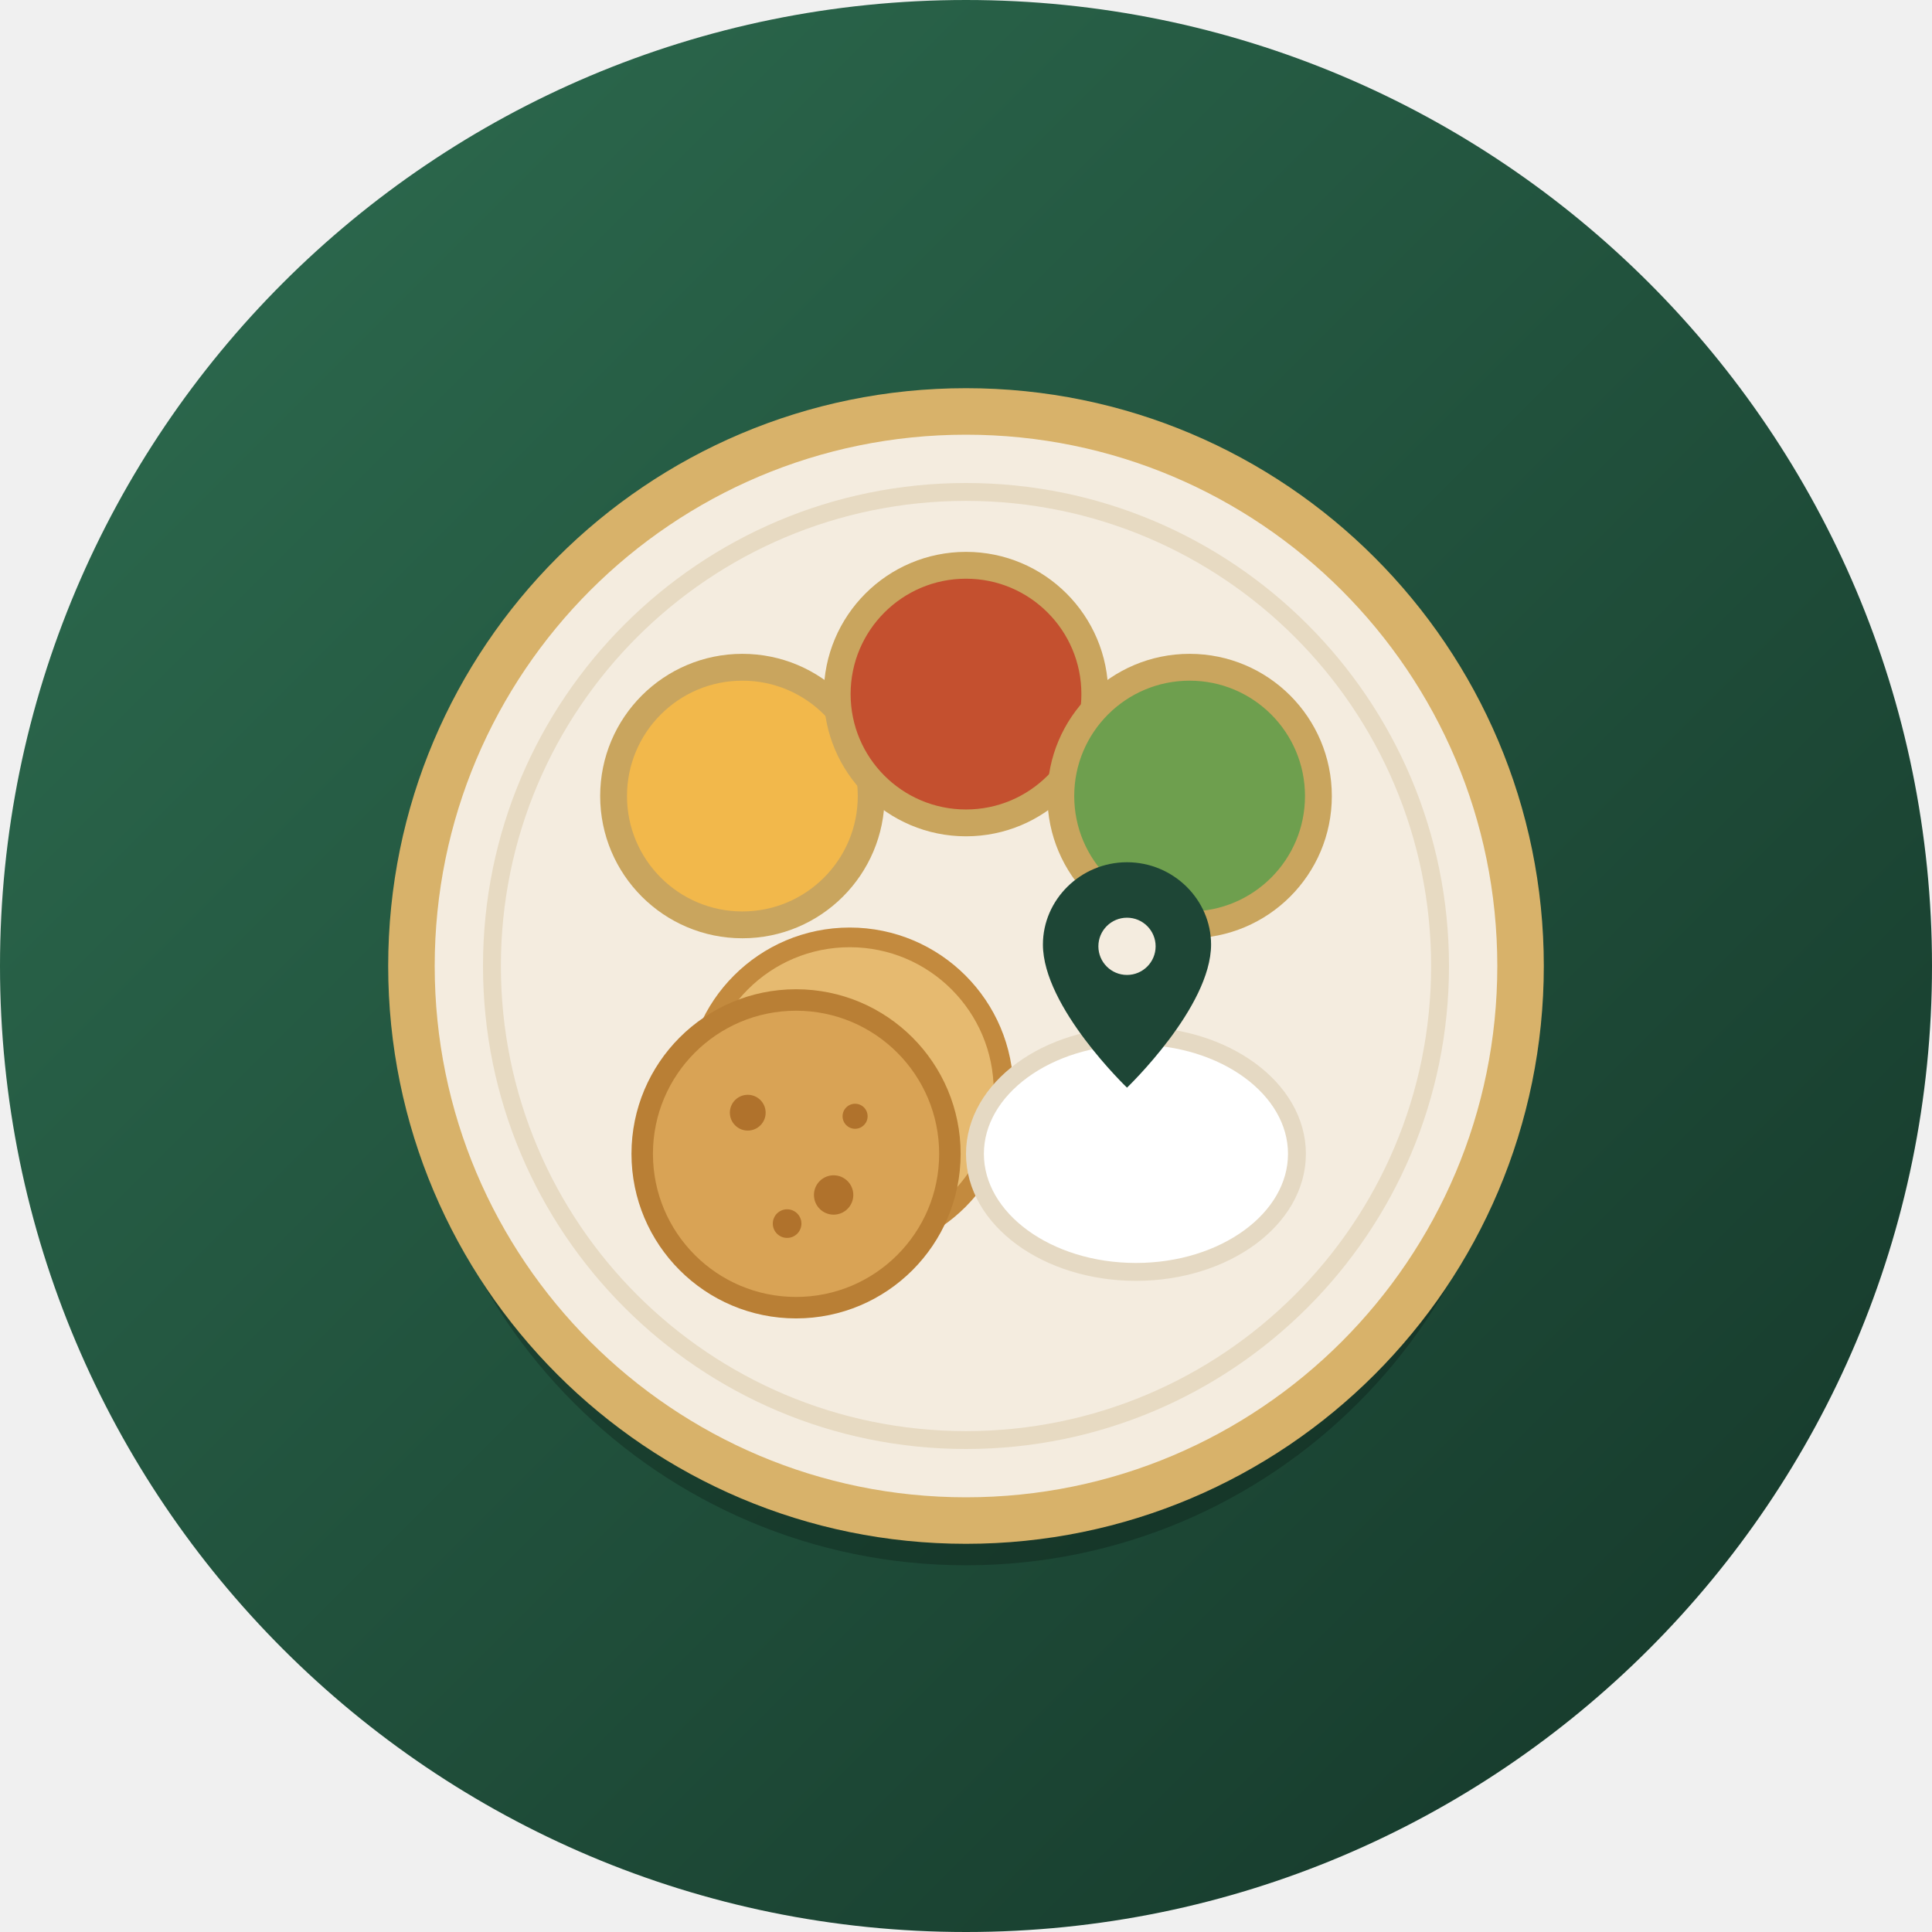
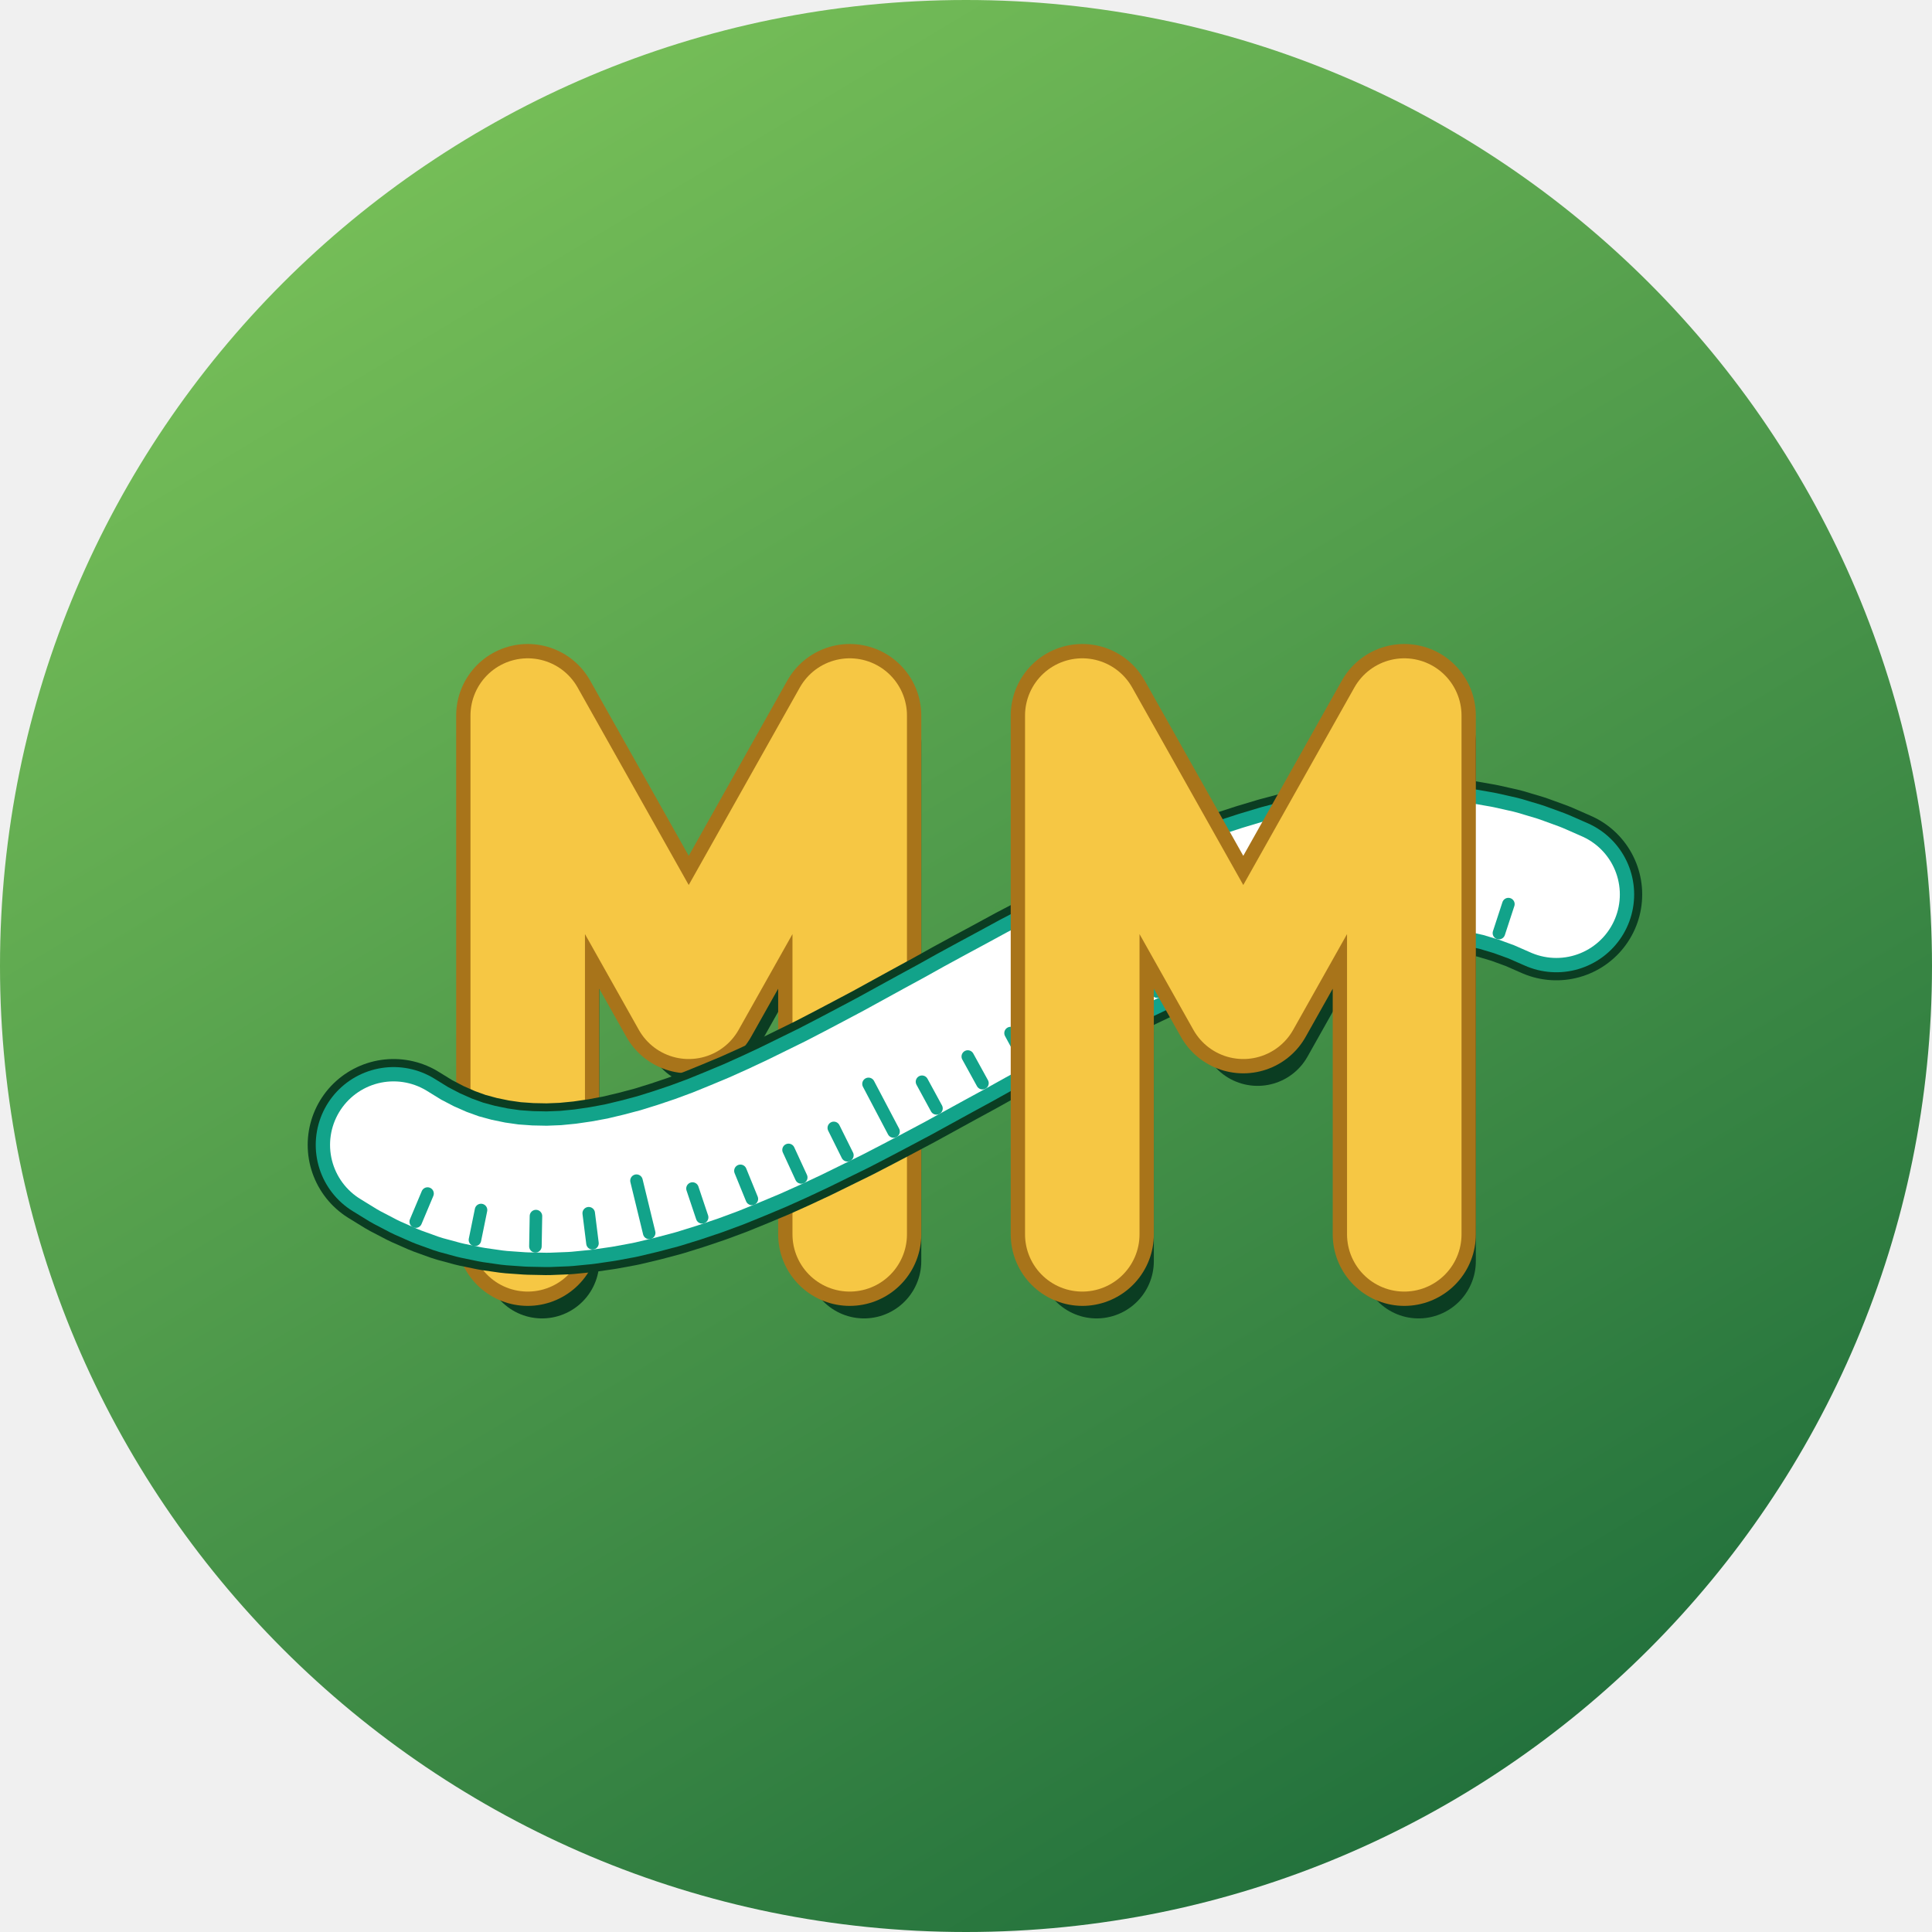
<svg xmlns="http://www.w3.org/2000/svg" width="432" height="432" viewBox="0 0 108 108">
  <defs>
-     <linearGradient id="g" x1="0" y1="0" x2="1" y2="1">
-       <stop offset="0" stop-color="#2E6E51" />
-       <stop offset="1" stop-color="#143528" />
+     <linearGradient id="g" x1="0.2" y1="0" x2="0.8" y2="1">
+       <stop offset="0" stop-color="#7CC45A" />
+       <stop offset="1" stop-color="#1C6B3A" />
    </linearGradient>
    <clipPath id="c">
      <circle cx="54" cy="54" r="54" />
    </clipPath>
  </defs>
  <g clip-path="url(#c)">
    <rect width="108" height="108" fill="url(#g)" />
-     <path d="M23,56.5a31,31 0 1,0 62,0a31,31 0 1,0 -62,0z" fill="#000000" fill-opacity="0.22" stroke="none" stroke-width="0" />
-     <path d="M23,54a31,31 0 1,0 62,0a31,31 0 1,0 -62,0z" fill="#F4ECDF" fill-opacity="1" stroke="#D8B26A" stroke-width="2.6" />
-     <path d="M27.5,54a26.5,26.5 0 1,0 53.0,0a26.5,26.5 0 1,0 -53.0,0z" fill="none" fill-opacity="1" stroke="#E7DAC2" stroke-width="1.0" />
-     <path d="M34.3,44.5a7.2,7.2 0 1,0 14.4,0a7.2,7.2 0 1,0 -14.4,0z" fill="#F2B84B" fill-opacity="1" stroke="#C9A55E" stroke-width="1.5" />
-     <path d="M46.8,38.8a7.2,7.2 0 1,0 14.4,0a7.2,7.2 0 1,0 -14.4,0z" fill="#C4502F" fill-opacity="1" stroke="#C9A55E" stroke-width="1.5" />
-     <path d="M59.3,44.5a7.2,7.2 0 1,0 14.4,0a7.2,7.2 0 1,0 -14.4,0z" fill="#6E9F4E" fill-opacity="1" stroke="#C9A55E" stroke-width="1.5" />
-     <path d="M38.9,61a8.6,8.6 0 1,0 17.2,0a8.6,8.6 0 1,0 -17.2,0z" fill="#E6BA70" fill-opacity="1" stroke="#C38A3E" stroke-width="1.1" />
-     <path d="M35.9,64.5a8.6,8.6 0 1,0 17.2,0a8.6,8.6 0 1,0 -17.2,0z" fill="#D9A355" fill-opacity="1" stroke="#B97F35" stroke-width="1.2" />
-     <path d="M40.8,62.2a1.0,1.0 0 1,0 2.0,0a1.0,1.0 0 1,0 -2.0,0z" fill="#B0722C" fill-opacity="1" stroke="none" stroke-width="0" />
-     <path d="M45.5,66.8a1.1,1.1 0 1,0 2.2,0a1.1,1.1 0 1,0 -2.2,0z" fill="#B0722C" fill-opacity="1" stroke="none" stroke-width="0" />
-     <path d="M43.2,68.4a0.8,0.8 0 1,0 1.6,0a0.8,0.8 0 1,0 -1.6,0z" fill="#B0722C" fill-opacity="1" stroke="none" stroke-width="0" />
-     <path d="M47.1,62.4a0.7,0.7 0 1,0 1.4,0a0.7,0.7 0 1,0 -1.4,0z" fill="#B0722C" fill-opacity="1" stroke="none" stroke-width="0" />
-     <path d="M54.5,64.5a9,6.6 0 1,0 18,0a9,6.6 0 1,0 -18,0z" fill="#FFFFFF" fill-opacity="1" stroke="#E5D9C3" stroke-width="1.0" />
-     <path d="M63,48.2c-2.6,0 -4.7,2.1 -4.7,4.6c0,3.5 4.7,8 4.7,8s4.7,-4.5 4.7,-8c0,-2.5 -2.1,-4.6 -4.7,-4.6z" fill="#1E4636" fill-opacity="1" stroke="none" stroke-width="0" />
-     <path d="M61.4,52.9a1.6,1.6 0 1,0 3.2,0a1.6,1.6 0 1,0 -3.2,0z" fill="#F4ECDF" fill-opacity="1" stroke="none" stroke-width="0" />
+     <path d="M30.30,70.50L30.30,41.50L39.30,57.50L48.30,41.50L48.30,70.50" fill="none" stroke="#0B3D22" stroke-width="6.4" stroke-linecap="round" stroke-linejoin="round" />
+     <path d="M61.30,70.50L61.30,41.50L70.30,57.50L79.30,41.50L79.30,70.50" fill="none" stroke="#0B3D22" stroke-width="6.4" stroke-linecap="round" stroke-linejoin="round" />
+     <path d="M29.50,69.00L29.50,40.00L38.50,56.00L47.50,40.00L47.50,69.00" fill="none" stroke="#A8741A" stroke-width="8.0" stroke-linecap="round" stroke-linejoin="round" />
+     <path d="M29.50,69.00L29.50,40.00L38.50,56.00L47.50,40.00L47.50,69.00" fill="none" stroke="#F6C744" stroke-width="6.4" stroke-linecap="round" stroke-linejoin="round" />
+     <path d="M22.00,64.00L22.91,64.56L23.83,65.04L24.76,65.45L25.70,65.79L26.66,66.05L27.63,66.25L28.61,66.39L29.60,66.46L30.60,66.48L31.61,66.44L32.63,66.34L33.66,66.19L34.69,66.00L35.74,65.75L36.80,65.47L37.86,65.14L38.93,64.78L40.01,64.38L41.09,63.94L42.19,63.48L43.28,62.99L44.39,62.47L45.49,61.93L46.61,61.38L47.73,60.80L48.85,60.21L49.98,59.61L51.11,58.99L52.24,58.37L53.38,57.75L54.51,57.12L55.65,56.50L56.80,55.88L57.94,55.26L59.09,54.66L60.23,54.06L61.38,53.48L62.52,52.92L63.67,52.37L64.81,51.85L65.96,51.35L67.10,50.88L68.24,50.44L69.38,50.03L70.52,49.66L71.65,49.32L72.78,49.02L73.90,48.77L75.03,48.56L76.14,48.40L77.26,48.29L78.36,48.23L79.47,48.23L80.56,48.29L81.65,48.40L82.74,48.59L83.81,48.83L84.88,49.15L85.95,49.54L87.00,50.00" fill="none" stroke="#0B3D22" stroke-width="9.6" stroke-linecap="round" stroke-linejoin="round" />
+     <path d="M22.00,64.00L22.91,64.56L23.83,65.04L24.76,65.45L25.70,65.79L26.66,66.05L27.63,66.25L28.61,66.39L29.60,66.46L30.60,66.48L31.61,66.44L32.63,66.34L33.66,66.19L34.69,66.00L35.74,65.75L36.80,65.47L37.86,65.14L38.93,64.78L40.01,64.38L41.09,63.94L42.19,63.48L43.28,62.99L44.39,62.47L45.49,61.93L46.61,61.38L47.73,60.80L48.85,60.21L49.98,59.61L51.11,58.99L52.24,58.37L53.38,57.75L54.51,57.12L55.65,56.50L56.80,55.88L57.94,55.26L59.09,54.66L60.23,54.06L61.38,53.48L62.52,52.92L63.67,52.37L64.81,51.85L65.96,51.35L67.10,50.88L68.24,50.44L69.38,50.03L70.52,49.66L71.65,49.32L72.78,49.02L73.90,48.77L75.03,48.56L76.14,48.40L77.26,48.29L78.36,48.23L79.47,48.23L80.56,48.29L81.65,48.40L82.74,48.59L83.81,48.83L84.88,49.15L85.95,49.54L87.00,50.00" fill="none" stroke="#12A38A" stroke-width="8.7" stroke-linecap="round" stroke-linejoin="round" />
+     <path d="M22.00,64.00L22.91,64.56L23.83,65.04L24.76,65.45L25.70,65.79L26.66,66.05L27.63,66.25L28.61,66.39L29.60,66.46L30.60,66.48L31.61,66.44L32.63,66.34L33.66,66.19L34.69,66.00L35.74,65.75L36.80,65.47L37.86,65.14L38.93,64.78L40.01,64.38L41.09,63.94L42.19,63.48L43.28,62.99L44.39,62.47L45.49,61.93L46.61,61.38L47.73,60.80L48.85,60.21L49.98,59.61L51.11,58.99L52.24,58.37L53.38,57.75L54.51,57.12L55.65,56.50L56.80,55.88L57.94,55.26L59.09,54.66L60.23,54.06L61.38,53.48L62.52,52.92L63.67,52.37L64.81,51.85L65.96,51.35L67.10,50.88L68.24,50.44L69.38,50.03L70.52,49.66L71.65,49.32L72.78,49.02L73.90,48.77L75.03,48.56L76.14,48.40L77.26,48.29L78.36,48.23L79.47,48.23L80.56,48.29L81.65,48.40L82.74,48.59L83.81,48.83L84.88,49.15L85.95,49.54L87.00,50.00" fill="none" stroke="#FFFFFF" stroke-width="7.1" stroke-linecap="round" stroke-linejoin="round" />
+     <path d="M23.24,68.29L23.90,66.72M26.55,69.31L26.89,67.64M29.93,69.67L29.96,67.98M33.12,69.50L32.91,67.82M36.29,68.92L35.58,66.00M39.25,68.05L38.71,66.44M42.03,67.02L41.39,65.45M44.79,65.82L44.08,64.28M47.37,64.58L46.61,63.05M49.95,63.25L48.55,60.59M52.35,61.96L51.54,60.47M54.92,60.55L54.10,59.06M57.30,59.25L56.49,57.75M59.84,57.88L59.04,56.38M62.20,56.65L60.84,53.98M64.69,55.43L63.97,53.89M67.15,54.32L66.49,52.76M69.58,53.36L68.99,51.76M71.94,52.57L71.46,50.94M74.40,51.93L73.78,49.00M76.92,51.53L76.74,49.84M79.34,51.43L79.38,49.73M81.67,51.64L81.95,49.97M83.79,52.16L84.32,50.54" fill="none" stroke="#12A38A" stroke-width="0.7" stroke-linecap="round" stroke-linejoin="round" />
+     <path d="M60.50,69.00L60.50,40.00L69.50,56.00L78.50,40.00L78.50,69.00" fill="none" stroke="#A8741A" stroke-width="8.0" stroke-linecap="round" stroke-linejoin="round" />
+     <path d="M60.50,69.00L60.50,40.00L69.50,56.00L78.50,40.00L78.50,69.00" fill="none" stroke="#F6C744" stroke-width="6.4" stroke-linecap="round" stroke-linejoin="round" />
  </g>
</svg>
